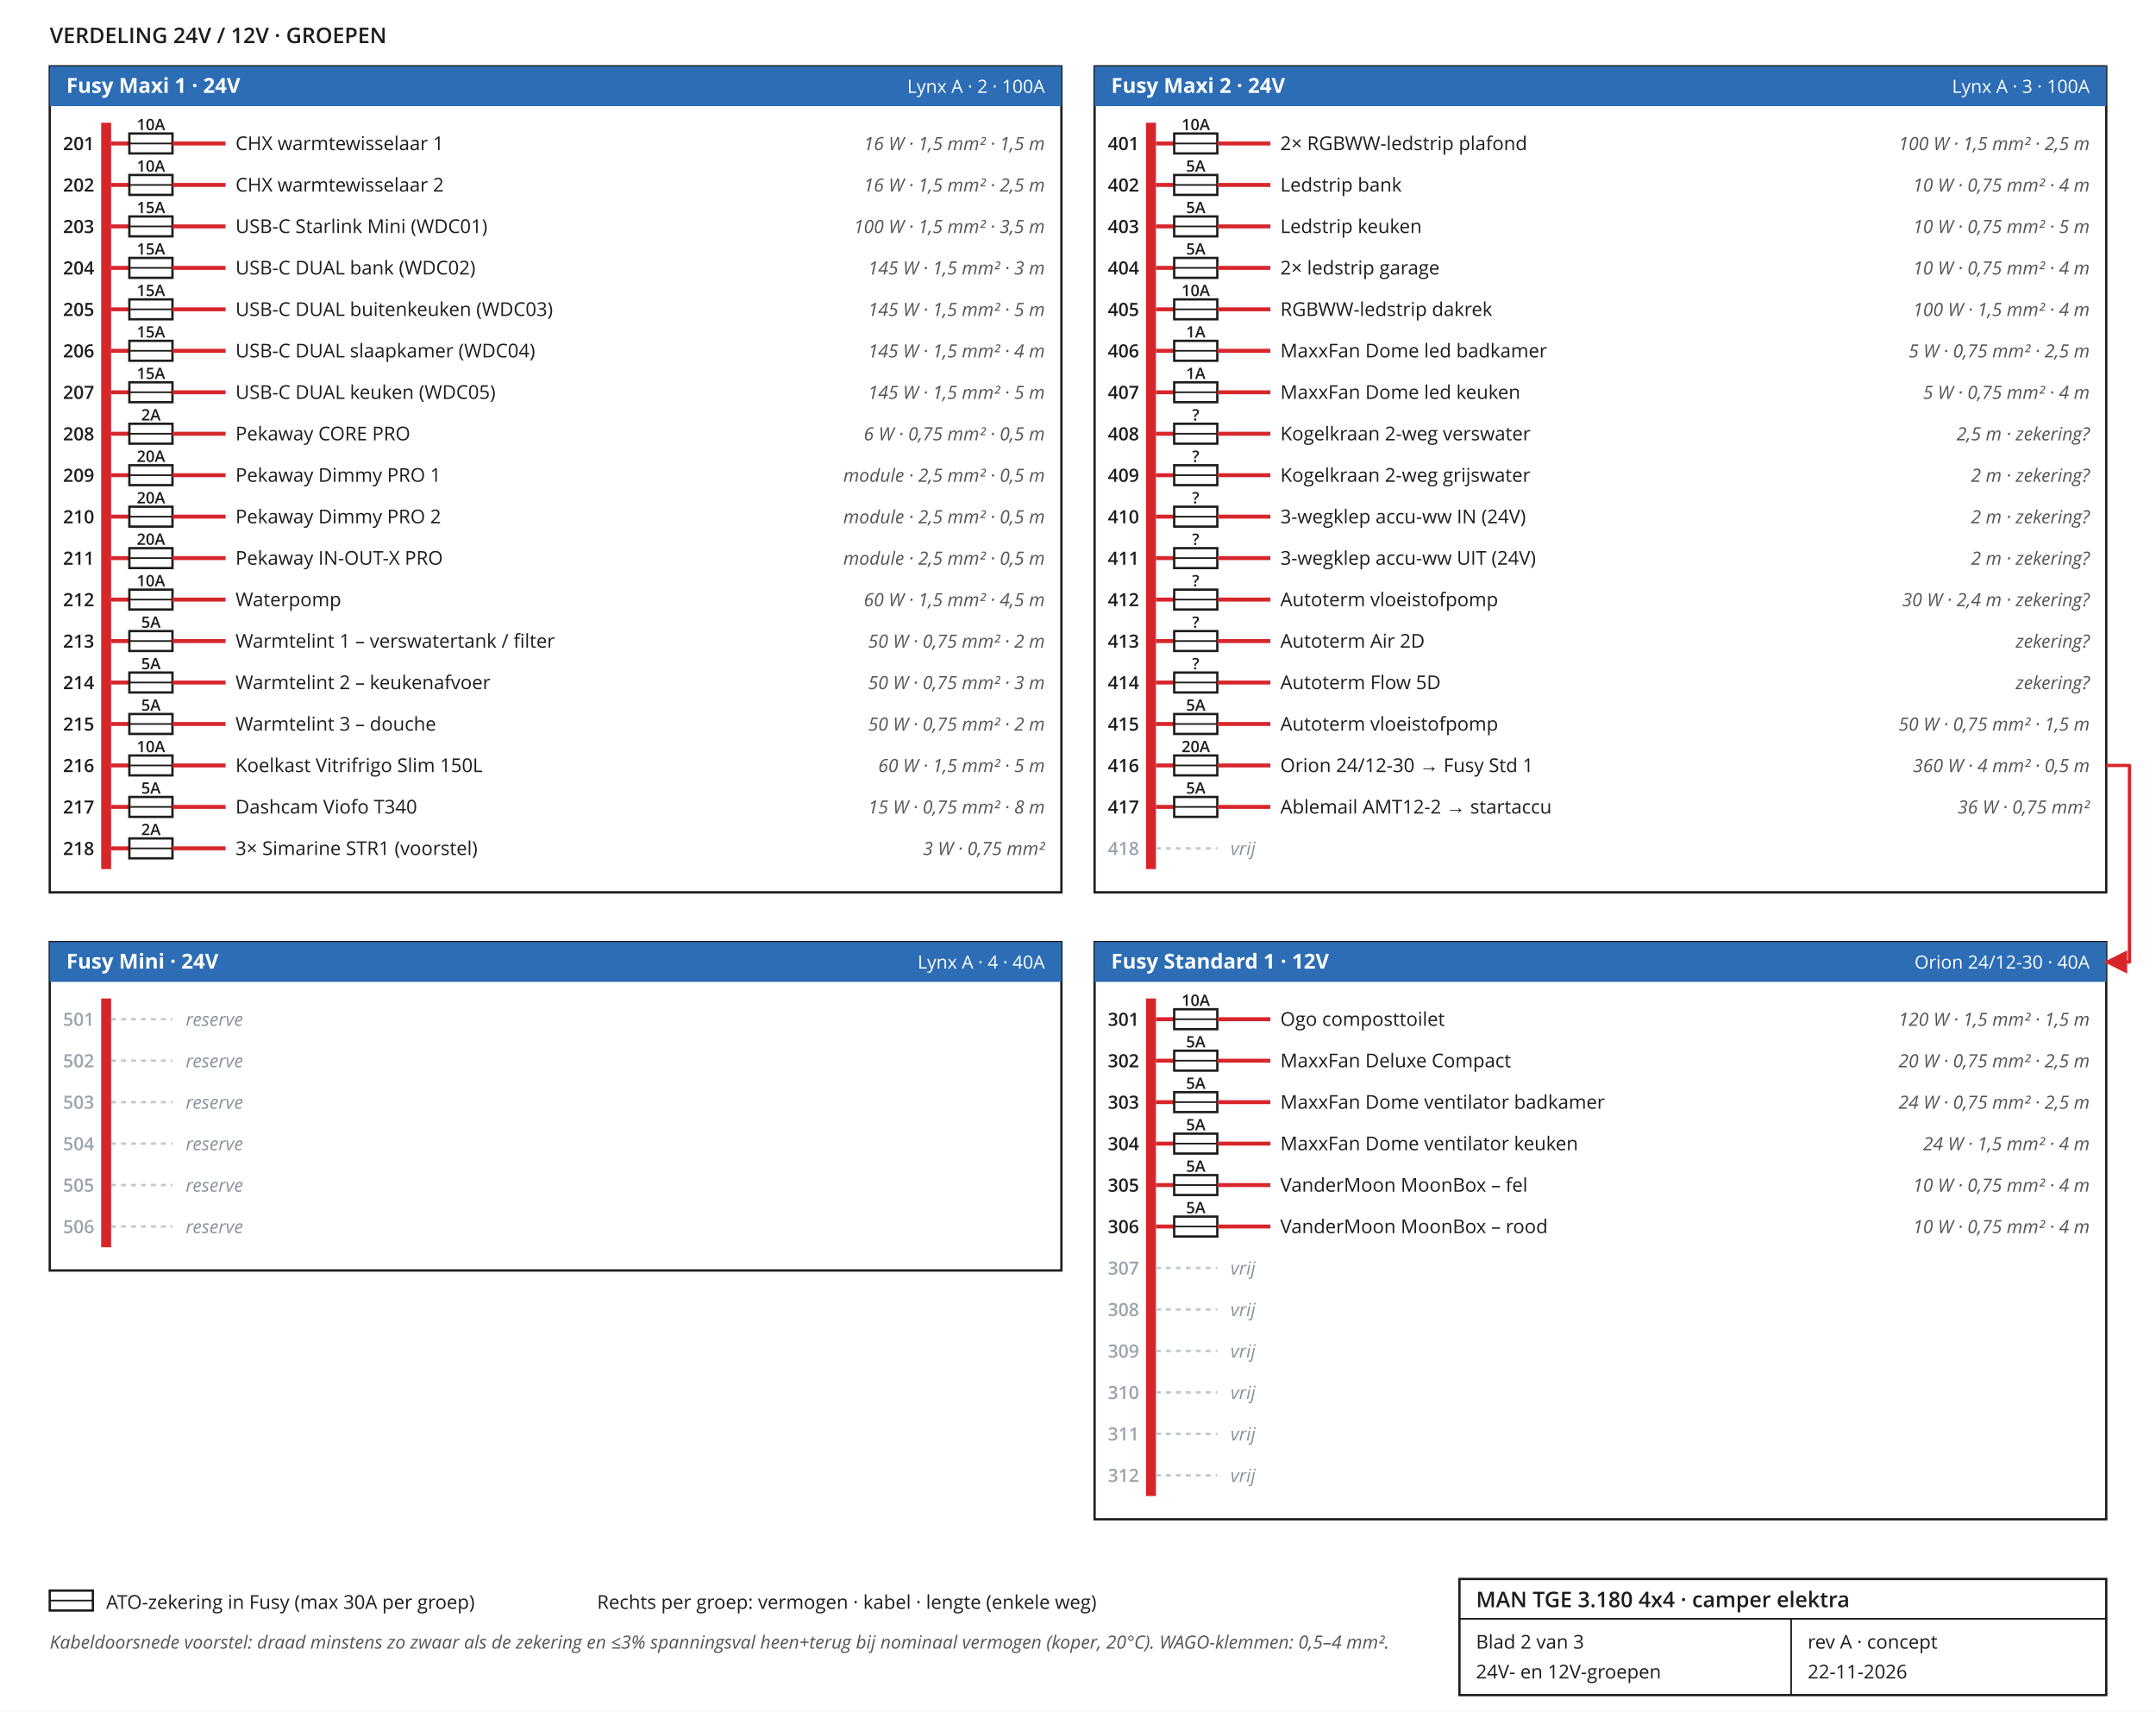
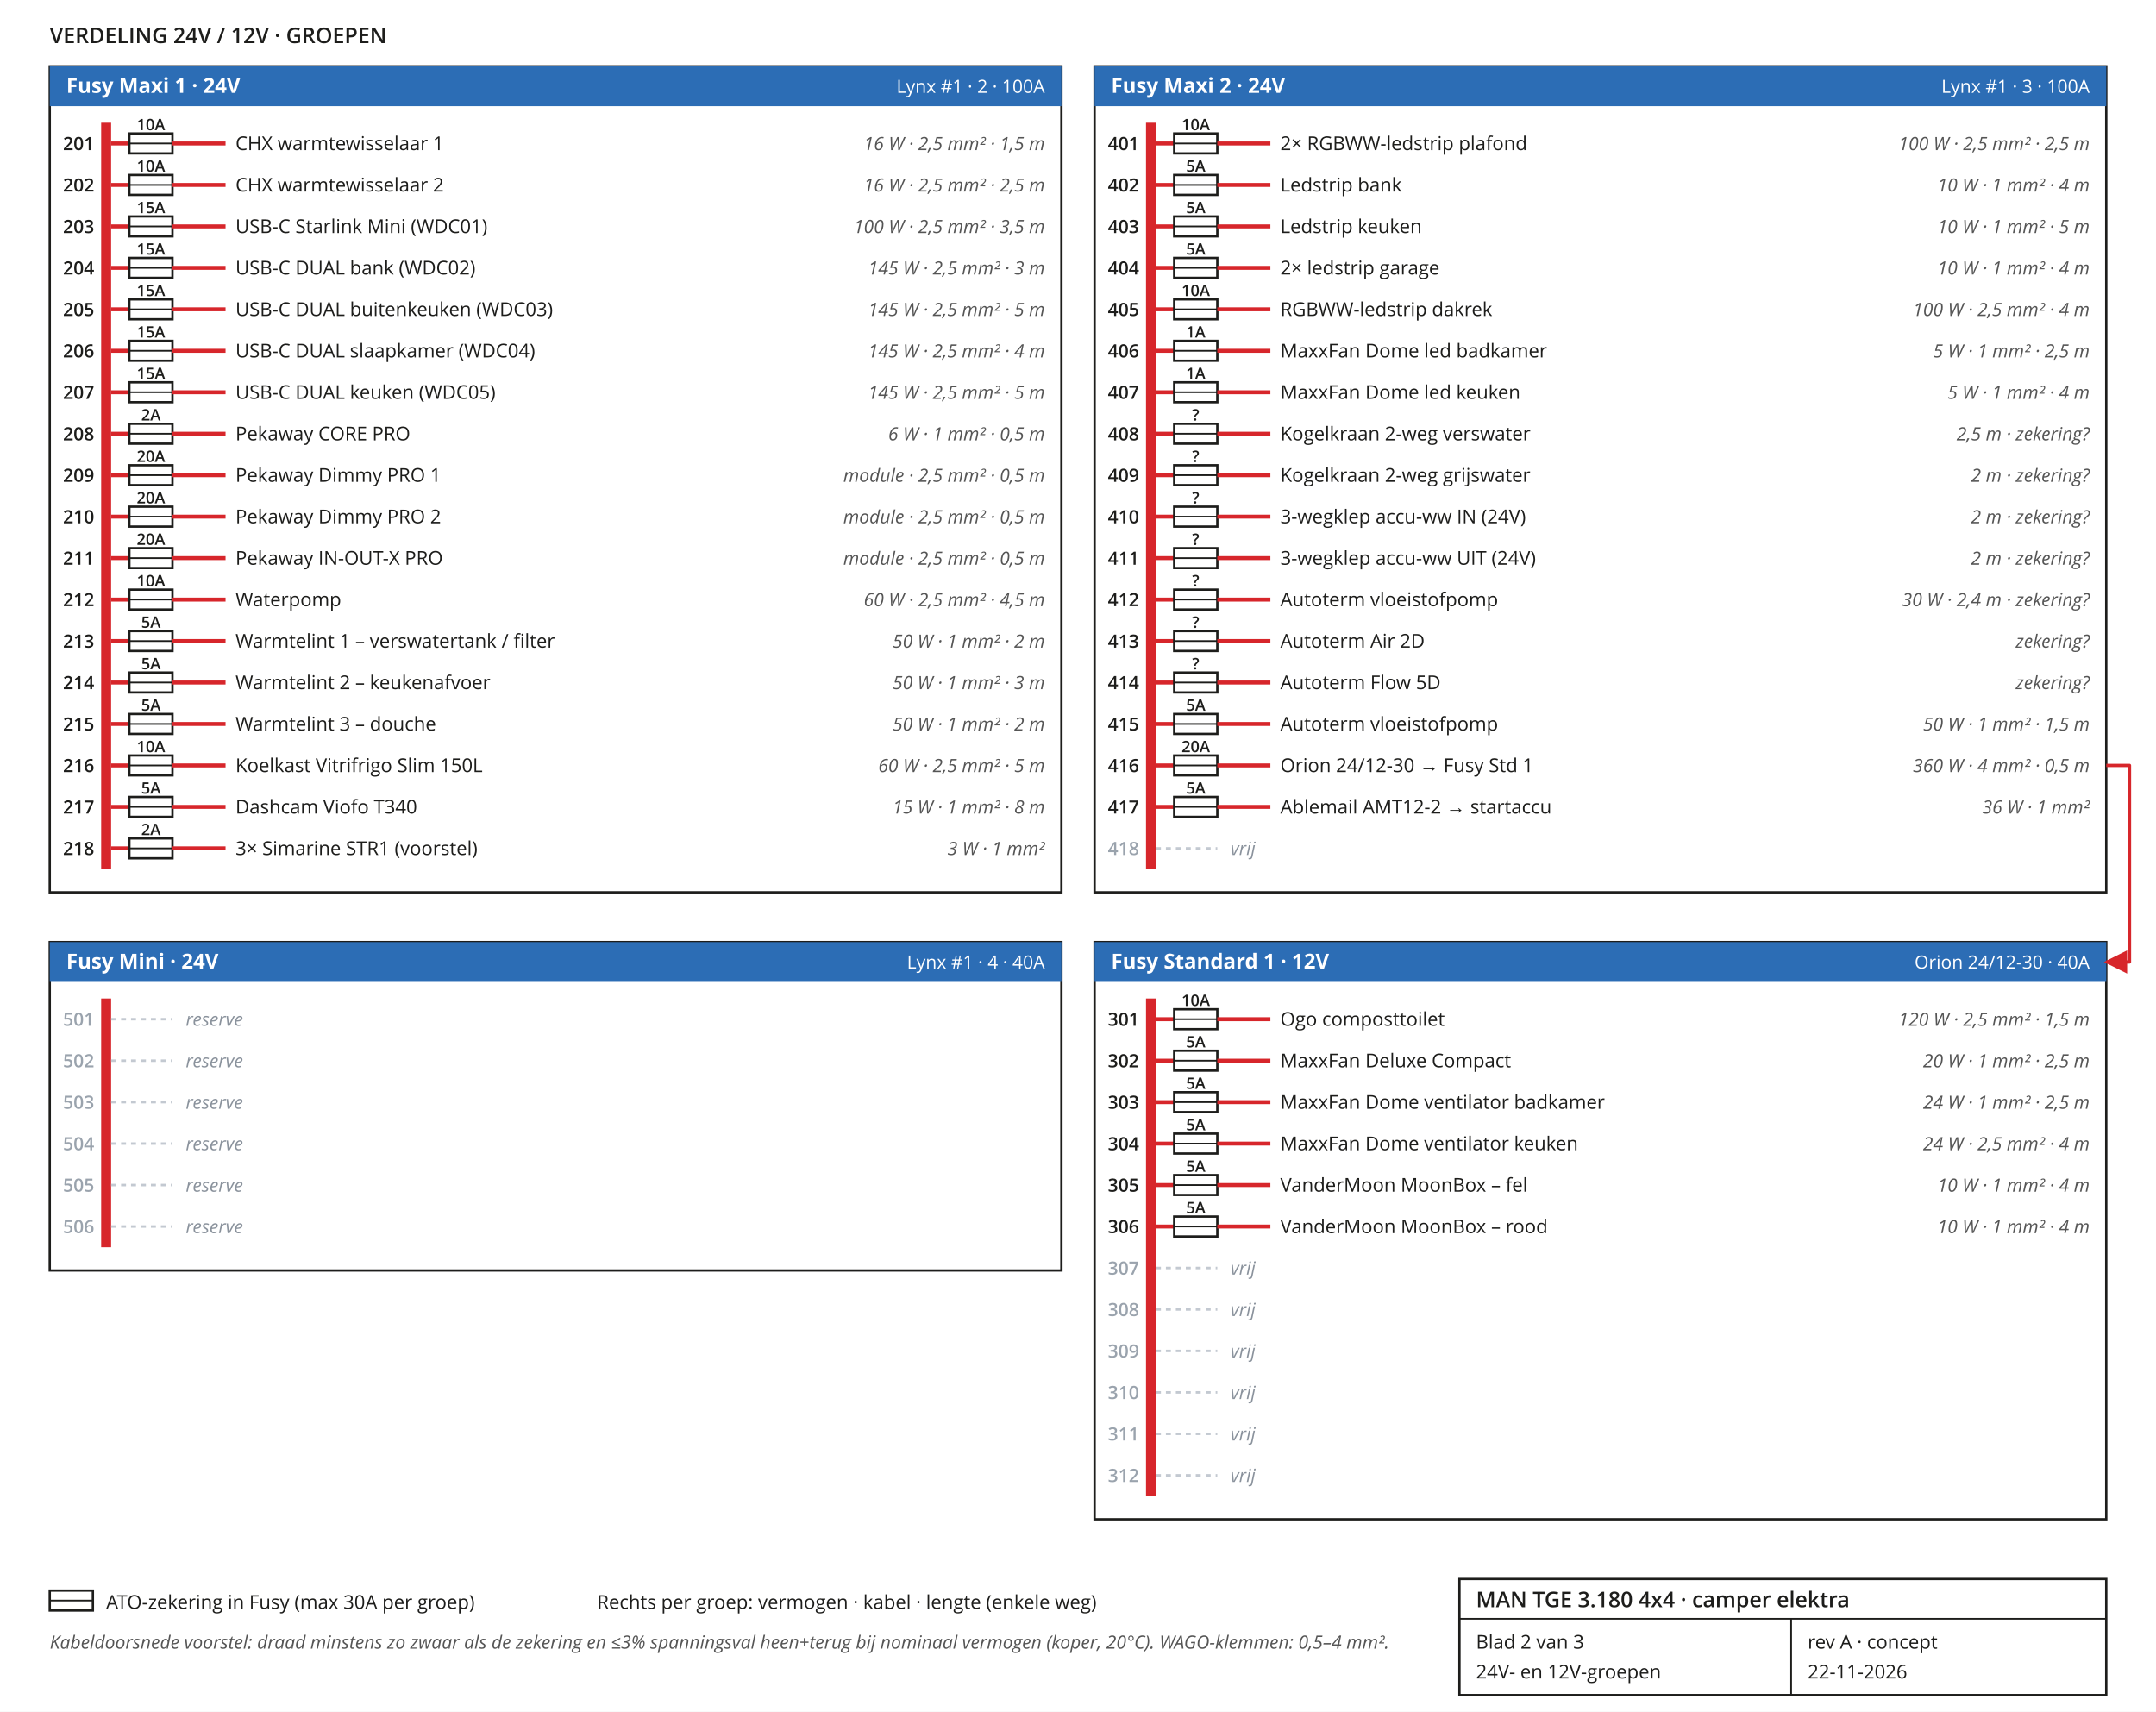
<svg xmlns="http://www.w3.org/2000/svg" viewBox="0 0 1300 1032" role="img" aria-label="Groepenschema: Fusy Maxi 1 en Mini links, Fusy Maxi 2 en Fusy Standard 1 (12V, gevoed via groep 416) rechts, met per groep zekering, verbruiker, vermogen, kabeldoorsnede en lengte.">
  <rect width="100%" height="100%" fill="#fff" />
  <defs>
    <style>.p{stroke:#d7262b;stroke-width:3.2;fill:none;stroke-linejoin:round}
.n{stroke:#1d1d1b;stroke-width:3.2;fill:none;stroke-linejoin:round}
.p12{stroke:#d7262b;stroke-width:3.2;fill:none;stroke-dasharray:1 0}
.d{stroke:#1f6fd1;stroke-width:2;fill:none;stroke-dasharray:7 5}
.ac{stroke:#7a4fb0;stroke-width:3;fill:none}
.box{fill:#fff;stroke:#1d1d1b;stroke-width:1.4}
.hd{fill:#2c6db5}
.ht{fill:#fff;font:700 12.5px 'Open Sans',Arial,sans-serif}
.bt{fill:#1d1d1b;font:400 11.5px 'Open Sans',Arial,sans-serif}
.lb{fill:#1d1d1b;font:600 11.5px 'Open Sans',Arial,sans-serif}
.cb{fill:#555;font:italic 400 11px 'Open Sans',Arial,sans-serif}
.fz{fill:#fff;stroke:#1d1d1b;stroke-width:1.4}
.rl{fill:#d7262b}.rn{fill:#1d1d1b}
</style>
    <marker id="ar" viewBox="0 0 10 10" refX="9" refY="5" markerWidth="7" markerHeight="7" orient="auto-start-reverse">
      <path d="M0 0L10 5L0 10z" fill="#d7262b" />
    </marker>
  </defs>
  <text x="30" y="26" class="lb" style="font-size:13px">VERDELING 24V / 12V · GROEPEN</text>
  <rect x="30" y="40" width="610" height="498" class="box" />
  <rect x="30" y="40" width="610" height="24" class="hd" />
  <text x="40" y="56" class="ht">Fusy Maxi 1 · 24V</text>
-   <text x="630" y="56" class="ht" text-anchor="end" style="font-weight:400;font-size:11px">Lynx A · 2 · 100A</text>
+   <text x="630" y="56" class="ht" text-anchor="end" style="font-weight:400;font-size:11px">Lynx #1 · 2 · 100A</text>
  <rect x="61" y="74" width="6" height="450" class="rl" />
  <text x="38" y="90.5" class="lb" style="font-size:11px;fill:#1d1d1b">201</text>
  <path d="M67 86.5H78" class="p" style="stroke-width:2.4" />
  <rect x="78" y="80.5" width="26" height="12" class="fz" />
  <path d="M78 86.5H104" stroke="#1d1d1b" stroke-width="1" />
  <path d="M104 86.5H136" class="p" style="stroke-width:2.4" />
  <text x="91" y="78.5" class="cb" text-anchor="middle" style="font-size:9.5px;font-style:normal;font-weight:600;fill:#1d1d1b">10A</text>
  <text x="142" y="90.5" class="bt">CHX warmtewisselaar 1</text>
-   <text x="630" y="90.5" class="cb" text-anchor="end">16 W · 1,5 mm² · 1,5 m</text>
+   <text x="630" y="90.5" class="cb" text-anchor="end">16 W · 2,5 mm² · 1,5 m</text>
  <text x="38" y="115.5" class="lb" style="font-size:11px;fill:#1d1d1b">202</text>
  <path d="M67 111.5H78" class="p" style="stroke-width:2.4" />
  <rect x="78" y="105.5" width="26" height="12" class="fz" />
  <path d="M78 111.5H104" stroke="#1d1d1b" stroke-width="1" />
  <path d="M104 111.5H136" class="p" style="stroke-width:2.4" />
  <text x="91" y="103.5" class="cb" text-anchor="middle" style="font-size:9.5px;font-style:normal;font-weight:600;fill:#1d1d1b">10A</text>
  <text x="142" y="115.5" class="bt">CHX warmtewisselaar 2</text>
-   <text x="630" y="115.5" class="cb" text-anchor="end">16 W · 1,5 mm² · 2,5 m</text>
+   <text x="630" y="115.5" class="cb" text-anchor="end">16 W · 2,5 mm² · 2,5 m</text>
  <text x="38" y="140.5" class="lb" style="font-size:11px;fill:#1d1d1b">203</text>
  <path d="M67 136.5H78" class="p" style="stroke-width:2.4" />
  <rect x="78" y="130.5" width="26" height="12" class="fz" />
  <path d="M78 136.5H104" stroke="#1d1d1b" stroke-width="1" />
  <path d="M104 136.5H136" class="p" style="stroke-width:2.4" />
  <text x="91" y="128.5" class="cb" text-anchor="middle" style="font-size:9.5px;font-style:normal;font-weight:600;fill:#1d1d1b">15A</text>
  <text x="142" y="140.5" class="bt">USB-C Starlink Mini (WDC01)</text>
-   <text x="630" y="140.5" class="cb" text-anchor="end">100 W · 1,5 mm² · 3,5 m</text>
+   <text x="630" y="140.5" class="cb" text-anchor="end">100 W · 2,5 mm² · 3,5 m</text>
  <text x="38" y="165.5" class="lb" style="font-size:11px;fill:#1d1d1b">204</text>
  <path d="M67 161.5H78" class="p" style="stroke-width:2.4" />
  <rect x="78" y="155.5" width="26" height="12" class="fz" />
  <path d="M78 161.5H104" stroke="#1d1d1b" stroke-width="1" />
  <path d="M104 161.5H136" class="p" style="stroke-width:2.4" />
  <text x="91" y="153.5" class="cb" text-anchor="middle" style="font-size:9.5px;font-style:normal;font-weight:600;fill:#1d1d1b">15A</text>
  <text x="142" y="165.5" class="bt">USB-C DUAL bank (WDC02)</text>
-   <text x="630" y="165.5" class="cb" text-anchor="end">145 W · 1,5 mm² · 3 m</text>
+   <text x="630" y="165.5" class="cb" text-anchor="end">145 W · 2,5 mm² · 3 m</text>
  <text x="38" y="190.5" class="lb" style="font-size:11px;fill:#1d1d1b">205</text>
  <path d="M67 186.5H78" class="p" style="stroke-width:2.4" />
  <rect x="78" y="180.5" width="26" height="12" class="fz" />
  <path d="M78 186.5H104" stroke="#1d1d1b" stroke-width="1" />
  <path d="M104 186.5H136" class="p" style="stroke-width:2.4" />
  <text x="91" y="178.5" class="cb" text-anchor="middle" style="font-size:9.5px;font-style:normal;font-weight:600;fill:#1d1d1b">15A</text>
  <text x="142" y="190.5" class="bt">USB-C DUAL buitenkeuken (WDC03)</text>
-   <text x="630" y="190.5" class="cb" text-anchor="end">145 W · 1,5 mm² · 5 m</text>
+   <text x="630" y="190.5" class="cb" text-anchor="end">145 W · 2,5 mm² · 5 m</text>
  <text x="38" y="215.5" class="lb" style="font-size:11px;fill:#1d1d1b">206</text>
  <path d="M67 211.5H78" class="p" style="stroke-width:2.4" />
  <rect x="78" y="205.5" width="26" height="12" class="fz" />
  <path d="M78 211.5H104" stroke="#1d1d1b" stroke-width="1" />
  <path d="M104 211.5H136" class="p" style="stroke-width:2.4" />
  <text x="91" y="203.5" class="cb" text-anchor="middle" style="font-size:9.5px;font-style:normal;font-weight:600;fill:#1d1d1b">15A</text>
  <text x="142" y="215.5" class="bt">USB-C DUAL slaapkamer (WDC04)</text>
-   <text x="630" y="215.5" class="cb" text-anchor="end">145 W · 1,5 mm² · 4 m</text>
+   <text x="630" y="215.5" class="cb" text-anchor="end">145 W · 2,5 mm² · 4 m</text>
  <text x="38" y="240.5" class="lb" style="font-size:11px;fill:#1d1d1b">207</text>
  <path d="M67 236.5H78" class="p" style="stroke-width:2.4" />
  <rect x="78" y="230.5" width="26" height="12" class="fz" />
  <path d="M78 236.5H104" stroke="#1d1d1b" stroke-width="1" />
  <path d="M104 236.5H136" class="p" style="stroke-width:2.4" />
  <text x="91" y="228.5" class="cb" text-anchor="middle" style="font-size:9.5px;font-style:normal;font-weight:600;fill:#1d1d1b">15A</text>
  <text x="142" y="240.5" class="bt">USB-C DUAL keuken (WDC05)</text>
-   <text x="630" y="240.5" class="cb" text-anchor="end">145 W · 1,5 mm² · 5 m</text>
+   <text x="630" y="240.5" class="cb" text-anchor="end">145 W · 2,5 mm² · 5 m</text>
  <text x="38" y="265.5" class="lb" style="font-size:11px;fill:#1d1d1b">208</text>
  <path d="M67 261.5H78" class="p" style="stroke-width:2.4" />
  <rect x="78" y="255.5" width="26" height="12" class="fz" />
  <path d="M78 261.5H104" stroke="#1d1d1b" stroke-width="1" />
  <path d="M104 261.5H136" class="p" style="stroke-width:2.4" />
  <text x="91" y="253.5" class="cb" text-anchor="middle" style="font-size:9.5px;font-style:normal;font-weight:600;fill:#1d1d1b">2A</text>
  <text x="142" y="265.5" class="bt">Pekaway CORE PRO</text>
-   <text x="630" y="265.5" class="cb" text-anchor="end">6 W · 0,75 mm² · 0,5 m</text>
+   <text x="630" y="265.5" class="cb" text-anchor="end">6 W · 1 mm² · 0,5 m</text>
  <text x="38" y="290.5" class="lb" style="font-size:11px;fill:#1d1d1b">209</text>
  <path d="M67 286.5H78" class="p" style="stroke-width:2.4" />
  <rect x="78" y="280.5" width="26" height="12" class="fz" />
  <path d="M78 286.5H104" stroke="#1d1d1b" stroke-width="1" />
  <path d="M104 286.5H136" class="p" style="stroke-width:2.4" />
  <text x="91" y="278.5" class="cb" text-anchor="middle" style="font-size:9.5px;font-style:normal;font-weight:600;fill:#1d1d1b">20A</text>
  <text x="142" y="290.5" class="bt">Pekaway Dimmy PRO 1</text>
  <text x="630" y="290.5" class="cb" text-anchor="end">module · 2,5 mm² · 0,5 m</text>
  <text x="38" y="315.5" class="lb" style="font-size:11px;fill:#1d1d1b">210</text>
  <path d="M67 311.5H78" class="p" style="stroke-width:2.4" />
  <rect x="78" y="305.5" width="26" height="12" class="fz" />
  <path d="M78 311.5H104" stroke="#1d1d1b" stroke-width="1" />
  <path d="M104 311.5H136" class="p" style="stroke-width:2.4" />
  <text x="91" y="303.5" class="cb" text-anchor="middle" style="font-size:9.5px;font-style:normal;font-weight:600;fill:#1d1d1b">20A</text>
  <text x="142" y="315.5" class="bt">Pekaway Dimmy PRO 2</text>
  <text x="630" y="315.5" class="cb" text-anchor="end">module · 2,5 mm² · 0,5 m</text>
  <text x="38" y="340.5" class="lb" style="font-size:11px;fill:#1d1d1b">211</text>
  <path d="M67 336.5H78" class="p" style="stroke-width:2.4" />
  <rect x="78" y="330.5" width="26" height="12" class="fz" />
  <path d="M78 336.5H104" stroke="#1d1d1b" stroke-width="1" />
  <path d="M104 336.5H136" class="p" style="stroke-width:2.4" />
  <text x="91" y="328.5" class="cb" text-anchor="middle" style="font-size:9.5px;font-style:normal;font-weight:600;fill:#1d1d1b">20A</text>
  <text x="142" y="340.5" class="bt">Pekaway IN-OUT-X PRO</text>
  <text x="630" y="340.5" class="cb" text-anchor="end">module · 2,5 mm² · 0,5 m</text>
  <text x="38" y="365.5" class="lb" style="font-size:11px;fill:#1d1d1b">212</text>
  <path d="M67 361.5H78" class="p" style="stroke-width:2.4" />
  <rect x="78" y="355.5" width="26" height="12" class="fz" />
  <path d="M78 361.5H104" stroke="#1d1d1b" stroke-width="1" />
  <path d="M104 361.5H136" class="p" style="stroke-width:2.4" />
  <text x="91" y="353.5" class="cb" text-anchor="middle" style="font-size:9.5px;font-style:normal;font-weight:600;fill:#1d1d1b">10A</text>
  <text x="142" y="365.5" class="bt">Waterpomp</text>
-   <text x="630" y="365.5" class="cb" text-anchor="end">60 W · 1,5 mm² · 4,5 m</text>
+   <text x="630" y="365.5" class="cb" text-anchor="end">60 W · 2,5 mm² · 4,5 m</text>
  <text x="38" y="390.5" class="lb" style="font-size:11px;fill:#1d1d1b">213</text>
  <path d="M67 386.5H78" class="p" style="stroke-width:2.4" />
  <rect x="78" y="380.5" width="26" height="12" class="fz" />
  <path d="M78 386.5H104" stroke="#1d1d1b" stroke-width="1" />
  <path d="M104 386.5H136" class="p" style="stroke-width:2.4" />
  <text x="91" y="378.5" class="cb" text-anchor="middle" style="font-size:9.5px;font-style:normal;font-weight:600;fill:#1d1d1b">5A</text>
  <text x="142" y="390.5" class="bt">Warmtelint 1 – verswatertank / filter</text>
-   <text x="630" y="390.5" class="cb" text-anchor="end">50 W · 0,75 mm² · 2 m</text>
+   <text x="630" y="390.5" class="cb" text-anchor="end">50 W · 1 mm² · 2 m</text>
  <text x="38" y="415.5" class="lb" style="font-size:11px;fill:#1d1d1b">214</text>
  <path d="M67 411.5H78" class="p" style="stroke-width:2.4" />
  <rect x="78" y="405.5" width="26" height="12" class="fz" />
  <path d="M78 411.5H104" stroke="#1d1d1b" stroke-width="1" />
  <path d="M104 411.5H136" class="p" style="stroke-width:2.4" />
  <text x="91" y="403.5" class="cb" text-anchor="middle" style="font-size:9.5px;font-style:normal;font-weight:600;fill:#1d1d1b">5A</text>
  <text x="142" y="415.5" class="bt">Warmtelint 2 – keukenafvoer</text>
-   <text x="630" y="415.5" class="cb" text-anchor="end">50 W · 0,75 mm² · 3 m</text>
+   <text x="630" y="415.5" class="cb" text-anchor="end">50 W · 1 mm² · 3 m</text>
  <text x="38" y="440.5" class="lb" style="font-size:11px;fill:#1d1d1b">215</text>
  <path d="M67 436.5H78" class="p" style="stroke-width:2.4" />
  <rect x="78" y="430.5" width="26" height="12" class="fz" />
  <path d="M78 436.5H104" stroke="#1d1d1b" stroke-width="1" />
  <path d="M104 436.5H136" class="p" style="stroke-width:2.4" />
  <text x="91" y="428.5" class="cb" text-anchor="middle" style="font-size:9.5px;font-style:normal;font-weight:600;fill:#1d1d1b">5A</text>
  <text x="142" y="440.5" class="bt">Warmtelint 3 – douche</text>
-   <text x="630" y="440.5" class="cb" text-anchor="end">50 W · 0,75 mm² · 2 m</text>
+   <text x="630" y="440.5" class="cb" text-anchor="end">50 W · 1 mm² · 2 m</text>
  <text x="38" y="465.5" class="lb" style="font-size:11px;fill:#1d1d1b">216</text>
  <path d="M67 461.5H78" class="p" style="stroke-width:2.4" />
  <rect x="78" y="455.5" width="26" height="12" class="fz" />
  <path d="M78 461.5H104" stroke="#1d1d1b" stroke-width="1" />
  <path d="M104 461.5H136" class="p" style="stroke-width:2.4" />
  <text x="91" y="453.5" class="cb" text-anchor="middle" style="font-size:9.5px;font-style:normal;font-weight:600;fill:#1d1d1b">10A</text>
  <text x="142" y="465.5" class="bt">Koelkast Vitrifrigo Slim 150L</text>
-   <text x="630" y="465.5" class="cb" text-anchor="end">60 W · 1,5 mm² · 5 m</text>
+   <text x="630" y="465.5" class="cb" text-anchor="end">60 W · 2,5 mm² · 5 m</text>
  <text x="38" y="490.5" class="lb" style="font-size:11px;fill:#1d1d1b">217</text>
  <path d="M67 486.5H78" class="p" style="stroke-width:2.4" />
  <rect x="78" y="480.5" width="26" height="12" class="fz" />
  <path d="M78 486.5H104" stroke="#1d1d1b" stroke-width="1" />
  <path d="M104 486.5H136" class="p" style="stroke-width:2.4" />
  <text x="91" y="478.5" class="cb" text-anchor="middle" style="font-size:9.5px;font-style:normal;font-weight:600;fill:#1d1d1b">5A</text>
  <text x="142" y="490.5" class="bt">Dashcam Viofo T340</text>
-   <text x="630" y="490.5" class="cb" text-anchor="end">15 W · 0,75 mm² · 8 m</text>
+   <text x="630" y="490.5" class="cb" text-anchor="end">15 W · 1 mm² · 8 m</text>
  <text x="38" y="515.5" class="lb" style="font-size:11px;fill:#1d1d1b">218</text>
  <path d="M67 511.5H78" class="p" style="stroke-width:2.4" />
  <rect x="78" y="505.5" width="26" height="12" class="fz" />
  <path d="M78 511.5H104" stroke="#1d1d1b" stroke-width="1" />
  <path d="M104 511.5H136" class="p" style="stroke-width:2.4" />
  <text x="91" y="503.5" class="cb" text-anchor="middle" style="font-size:9.5px;font-style:normal;font-weight:600;fill:#1d1d1b">2A</text>
  <text x="142" y="515.5" class="bt">3× Simarine STR1 (voorstel)</text>
-   <text x="630" y="515.5" class="cb" text-anchor="end">3 W · 0,75 mm²</text>
+   <text x="630" y="515.5" class="cb" text-anchor="end">3 W · 1 mm²</text>
  <rect x="30" y="568" width="610" height="198" class="box" />
  <rect x="30" y="568" width="610" height="24" class="hd" />
  <text x="40" y="584" class="ht">Fusy Mini · 24V</text>
-   <text x="630" y="584" class="ht" text-anchor="end" style="font-weight:400;font-size:11px">Lynx A · 4 · 40A</text>
+   <text x="630" y="584" class="ht" text-anchor="end" style="font-weight:400;font-size:11px">Lynx #1 · 4 · 40A</text>
  <rect x="61" y="602" width="6" height="150" class="rl" />
  <text x="38" y="618.5" class="lb" style="font-size:11px;fill:#9aa3ad">501</text>
  <path d="M67 614.5H104" stroke="#c3c9d1" stroke-width="1.5" stroke-dasharray="3 3" />
  <text x="112" y="618.5" class="cb" style="fill:#8a929c">reserve</text>
  <text x="38" y="643.5" class="lb" style="font-size:11px;fill:#9aa3ad">502</text>
  <path d="M67 639.5H104" stroke="#c3c9d1" stroke-width="1.5" stroke-dasharray="3 3" />
  <text x="112" y="643.5" class="cb" style="fill:#8a929c">reserve</text>
  <text x="38" y="668.5" class="lb" style="font-size:11px;fill:#9aa3ad">503</text>
  <path d="M67 664.5H104" stroke="#c3c9d1" stroke-width="1.5" stroke-dasharray="3 3" />
  <text x="112" y="668.5" class="cb" style="fill:#8a929c">reserve</text>
  <text x="38" y="693.5" class="lb" style="font-size:11px;fill:#9aa3ad">504</text>
  <path d="M67 689.5H104" stroke="#c3c9d1" stroke-width="1.5" stroke-dasharray="3 3" />
  <text x="112" y="693.5" class="cb" style="fill:#8a929c">reserve</text>
  <text x="38" y="718.5" class="lb" style="font-size:11px;fill:#9aa3ad">505</text>
  <path d="M67 714.5H104" stroke="#c3c9d1" stroke-width="1.5" stroke-dasharray="3 3" />
  <text x="112" y="718.5" class="cb" style="fill:#8a929c">reserve</text>
  <text x="38" y="743.5" class="lb" style="font-size:11px;fill:#9aa3ad">506</text>
  <path d="M67 739.5H104" stroke="#c3c9d1" stroke-width="1.5" stroke-dasharray="3 3" />
  <text x="112" y="743.5" class="cb" style="fill:#8a929c">reserve</text>
  <rect x="660" y="40" width="610" height="498" class="box" />
  <rect x="660" y="40" width="610" height="24" class="hd" />
  <text x="670" y="56" class="ht">Fusy Maxi 2 · 24V</text>
-   <text x="1260" y="56" class="ht" text-anchor="end" style="font-weight:400;font-size:11px">Lynx A · 3 · 100A</text>
+   <text x="1260" y="56" class="ht" text-anchor="end" style="font-weight:400;font-size:11px">Lynx #1 · 3 · 100A</text>
  <rect x="691" y="74" width="6" height="450" class="rl" />
  <text x="668" y="90.5" class="lb" style="font-size:11px;fill:#1d1d1b">401</text>
  <path d="M697 86.5H708" class="p" style="stroke-width:2.4" />
  <rect x="708" y="80.5" width="26" height="12" class="fz" />
  <path d="M708 86.5H734" stroke="#1d1d1b" stroke-width="1" />
  <path d="M734 86.5H766" class="p" style="stroke-width:2.4" />
  <text x="721" y="78.5" class="cb" text-anchor="middle" style="font-size:9.5px;font-style:normal;font-weight:600;fill:#1d1d1b">10A</text>
  <text x="772" y="90.5" class="bt">2× RGBWW-ledstrip plafond</text>
-   <text x="1260" y="90.5" class="cb" text-anchor="end">100 W · 1,5 mm² · 2,5 m</text>
+   <text x="1260" y="90.5" class="cb" text-anchor="end">100 W · 2,5 mm² · 2,5 m</text>
  <text x="668" y="115.5" class="lb" style="font-size:11px;fill:#1d1d1b">402</text>
  <path d="M697 111.5H708" class="p" style="stroke-width:2.4" />
  <rect x="708" y="105.5" width="26" height="12" class="fz" />
  <path d="M708 111.5H734" stroke="#1d1d1b" stroke-width="1" />
  <path d="M734 111.5H766" class="p" style="stroke-width:2.4" />
  <text x="721" y="103.5" class="cb" text-anchor="middle" style="font-size:9.5px;font-style:normal;font-weight:600;fill:#1d1d1b">5A</text>
  <text x="772" y="115.5" class="bt">Ledstrip bank</text>
-   <text x="1260" y="115.5" class="cb" text-anchor="end">10 W · 0,75 mm² · 4 m</text>
+   <text x="1260" y="115.5" class="cb" text-anchor="end">10 W · 1 mm² · 4 m</text>
  <text x="668" y="140.5" class="lb" style="font-size:11px;fill:#1d1d1b">403</text>
  <path d="M697 136.5H708" class="p" style="stroke-width:2.4" />
  <rect x="708" y="130.5" width="26" height="12" class="fz" />
  <path d="M708 136.5H734" stroke="#1d1d1b" stroke-width="1" />
  <path d="M734 136.5H766" class="p" style="stroke-width:2.4" />
  <text x="721" y="128.5" class="cb" text-anchor="middle" style="font-size:9.5px;font-style:normal;font-weight:600;fill:#1d1d1b">5A</text>
  <text x="772" y="140.5" class="bt">Ledstrip keuken</text>
-   <text x="1260" y="140.5" class="cb" text-anchor="end">10 W · 0,75 mm² · 5 m</text>
+   <text x="1260" y="140.5" class="cb" text-anchor="end">10 W · 1 mm² · 5 m</text>
  <text x="668" y="165.5" class="lb" style="font-size:11px;fill:#1d1d1b">404</text>
  <path d="M697 161.5H708" class="p" style="stroke-width:2.4" />
  <rect x="708" y="155.5" width="26" height="12" class="fz" />
  <path d="M708 161.5H734" stroke="#1d1d1b" stroke-width="1" />
  <path d="M734 161.5H766" class="p" style="stroke-width:2.4" />
  <text x="721" y="153.5" class="cb" text-anchor="middle" style="font-size:9.5px;font-style:normal;font-weight:600;fill:#1d1d1b">5A</text>
  <text x="772" y="165.5" class="bt">2× ledstrip garage</text>
-   <text x="1260" y="165.5" class="cb" text-anchor="end">10 W · 0,75 mm² · 4 m</text>
+   <text x="1260" y="165.5" class="cb" text-anchor="end">10 W · 1 mm² · 4 m</text>
  <text x="668" y="190.5" class="lb" style="font-size:11px;fill:#1d1d1b">405</text>
  <path d="M697 186.5H708" class="p" style="stroke-width:2.4" />
  <rect x="708" y="180.5" width="26" height="12" class="fz" />
  <path d="M708 186.5H734" stroke="#1d1d1b" stroke-width="1" />
  <path d="M734 186.5H766" class="p" style="stroke-width:2.4" />
  <text x="721" y="178.5" class="cb" text-anchor="middle" style="font-size:9.5px;font-style:normal;font-weight:600;fill:#1d1d1b">10A</text>
  <text x="772" y="190.5" class="bt">RGBWW-ledstrip dakrek</text>
-   <text x="1260" y="190.5" class="cb" text-anchor="end">100 W · 1,5 mm² · 4 m</text>
+   <text x="1260" y="190.5" class="cb" text-anchor="end">100 W · 2,5 mm² · 4 m</text>
  <text x="668" y="215.5" class="lb" style="font-size:11px;fill:#1d1d1b">406</text>
  <path d="M697 211.5H708" class="p" style="stroke-width:2.4" />
  <rect x="708" y="205.5" width="26" height="12" class="fz" />
  <path d="M708 211.5H734" stroke="#1d1d1b" stroke-width="1" />
  <path d="M734 211.5H766" class="p" style="stroke-width:2.4" />
  <text x="721" y="203.5" class="cb" text-anchor="middle" style="font-size:9.5px;font-style:normal;font-weight:600;fill:#1d1d1b">1A</text>
  <text x="772" y="215.5" class="bt">MaxxFan Dome led badkamer</text>
-   <text x="1260" y="215.5" class="cb" text-anchor="end">5 W · 0,75 mm² · 2,5 m</text>
+   <text x="1260" y="215.5" class="cb" text-anchor="end">5 W · 1 mm² · 2,5 m</text>
  <text x="668" y="240.5" class="lb" style="font-size:11px;fill:#1d1d1b">407</text>
  <path d="M697 236.5H708" class="p" style="stroke-width:2.4" />
  <rect x="708" y="230.5" width="26" height="12" class="fz" />
  <path d="M708 236.5H734" stroke="#1d1d1b" stroke-width="1" />
  <path d="M734 236.5H766" class="p" style="stroke-width:2.4" />
  <text x="721" y="228.5" class="cb" text-anchor="middle" style="font-size:9.5px;font-style:normal;font-weight:600;fill:#1d1d1b">1A</text>
  <text x="772" y="240.5" class="bt">MaxxFan Dome led keuken</text>
-   <text x="1260" y="240.5" class="cb" text-anchor="end">5 W · 0,75 mm² · 4 m</text>
+   <text x="1260" y="240.5" class="cb" text-anchor="end">5 W · 1 mm² · 4 m</text>
  <text x="668" y="265.5" class="lb" style="font-size:11px;fill:#1d1d1b">408</text>
  <path d="M697 261.5H708" class="p" style="stroke-width:2.4" />
  <rect x="708" y="255.5" width="26" height="12" class="fz" />
  <path d="M708 261.5H734" stroke="#1d1d1b" stroke-width="1" />
  <path d="M734 261.5H766" class="p" style="stroke-width:2.4" />
  <text x="721" y="253.5" class="cb" text-anchor="middle" style="font-size:9.5px;font-style:normal;font-weight:600;fill:#1d1d1b">?</text>
  <text x="772" y="265.5" class="bt">Kogelkraan 2-weg verswater</text>
  <text x="1260" y="265.5" class="cb" text-anchor="end">2,5 m · zekering?</text>
  <text x="668" y="290.5" class="lb" style="font-size:11px;fill:#1d1d1b">409</text>
  <path d="M697 286.5H708" class="p" style="stroke-width:2.4" />
  <rect x="708" y="280.5" width="26" height="12" class="fz" />
  <path d="M708 286.5H734" stroke="#1d1d1b" stroke-width="1" />
  <path d="M734 286.5H766" class="p" style="stroke-width:2.4" />
  <text x="721" y="278.5" class="cb" text-anchor="middle" style="font-size:9.5px;font-style:normal;font-weight:600;fill:#1d1d1b">?</text>
  <text x="772" y="290.5" class="bt">Kogelkraan 2-weg grijswater</text>
  <text x="1260" y="290.5" class="cb" text-anchor="end">2 m · zekering?</text>
  <text x="668" y="315.5" class="lb" style="font-size:11px;fill:#1d1d1b">410</text>
  <path d="M697 311.5H708" class="p" style="stroke-width:2.4" />
  <rect x="708" y="305.5" width="26" height="12" class="fz" />
  <path d="M708 311.5H734" stroke="#1d1d1b" stroke-width="1" />
  <path d="M734 311.5H766" class="p" style="stroke-width:2.4" />
  <text x="721" y="303.5" class="cb" text-anchor="middle" style="font-size:9.5px;font-style:normal;font-weight:600;fill:#1d1d1b">?</text>
  <text x="772" y="315.5" class="bt">3-wegklep accu-ww IN (24V)</text>
  <text x="1260" y="315.5" class="cb" text-anchor="end">2 m · zekering?</text>
  <text x="668" y="340.5" class="lb" style="font-size:11px;fill:#1d1d1b">411</text>
  <path d="M697 336.5H708" class="p" style="stroke-width:2.4" />
  <rect x="708" y="330.5" width="26" height="12" class="fz" />
  <path d="M708 336.5H734" stroke="#1d1d1b" stroke-width="1" />
  <path d="M734 336.5H766" class="p" style="stroke-width:2.4" />
  <text x="721" y="328.5" class="cb" text-anchor="middle" style="font-size:9.5px;font-style:normal;font-weight:600;fill:#1d1d1b">?</text>
  <text x="772" y="340.5" class="bt">3-wegklep accu-ww UIT (24V)</text>
  <text x="1260" y="340.5" class="cb" text-anchor="end">2 m · zekering?</text>
  <text x="668" y="365.5" class="lb" style="font-size:11px;fill:#1d1d1b">412</text>
  <path d="M697 361.5H708" class="p" style="stroke-width:2.4" />
  <rect x="708" y="355.5" width="26" height="12" class="fz" />
  <path d="M708 361.5H734" stroke="#1d1d1b" stroke-width="1" />
  <path d="M734 361.5H766" class="p" style="stroke-width:2.4" />
  <text x="721" y="353.5" class="cb" text-anchor="middle" style="font-size:9.5px;font-style:normal;font-weight:600;fill:#1d1d1b">?</text>
  <text x="772" y="365.5" class="bt">Autoterm vloeistofpomp</text>
  <text x="1260" y="365.5" class="cb" text-anchor="end">30 W · 2,4 m · zekering?</text>
  <text x="668" y="390.5" class="lb" style="font-size:11px;fill:#1d1d1b">413</text>
  <path d="M697 386.5H708" class="p" style="stroke-width:2.4" />
  <rect x="708" y="380.5" width="26" height="12" class="fz" />
  <path d="M708 386.5H734" stroke="#1d1d1b" stroke-width="1" />
  <path d="M734 386.5H766" class="p" style="stroke-width:2.4" />
  <text x="721" y="378.5" class="cb" text-anchor="middle" style="font-size:9.5px;font-style:normal;font-weight:600;fill:#1d1d1b">?</text>
  <text x="772" y="390.5" class="bt">Autoterm Air 2D</text>
  <text x="1260" y="390.5" class="cb" text-anchor="end">zekering?</text>
  <text x="668" y="415.5" class="lb" style="font-size:11px;fill:#1d1d1b">414</text>
  <path d="M697 411.5H708" class="p" style="stroke-width:2.4" />
  <rect x="708" y="405.5" width="26" height="12" class="fz" />
  <path d="M708 411.5H734" stroke="#1d1d1b" stroke-width="1" />
  <path d="M734 411.5H766" class="p" style="stroke-width:2.4" />
  <text x="721" y="403.5" class="cb" text-anchor="middle" style="font-size:9.5px;font-style:normal;font-weight:600;fill:#1d1d1b">?</text>
  <text x="772" y="415.5" class="bt">Autoterm Flow 5D</text>
  <text x="1260" y="415.5" class="cb" text-anchor="end">zekering?</text>
  <text x="668" y="440.5" class="lb" style="font-size:11px;fill:#1d1d1b">415</text>
  <path d="M697 436.5H708" class="p" style="stroke-width:2.4" />
  <rect x="708" y="430.5" width="26" height="12" class="fz" />
  <path d="M708 436.5H734" stroke="#1d1d1b" stroke-width="1" />
  <path d="M734 436.5H766" class="p" style="stroke-width:2.4" />
  <text x="721" y="428.5" class="cb" text-anchor="middle" style="font-size:9.5px;font-style:normal;font-weight:600;fill:#1d1d1b">5A</text>
  <text x="772" y="440.5" class="bt">Autoterm vloeistofpomp</text>
-   <text x="1260" y="440.5" class="cb" text-anchor="end">50 W · 0,75 mm² · 1,5 m</text>
+   <text x="1260" y="440.5" class="cb" text-anchor="end">50 W · 1 mm² · 1,5 m</text>
  <text x="668" y="465.5" class="lb" style="font-size:11px;fill:#1d1d1b">416</text>
  <path d="M697 461.5H708" class="p" style="stroke-width:2.4" />
  <rect x="708" y="455.5" width="26" height="12" class="fz" />
  <path d="M708 461.5H734" stroke="#1d1d1b" stroke-width="1" />
  <path d="M734 461.5H766" class="p" style="stroke-width:2.4" />
  <text x="721" y="453.5" class="cb" text-anchor="middle" style="font-size:9.5px;font-style:normal;font-weight:600;fill:#1d1d1b">20A</text>
  <text x="772" y="465.5" class="bt">Orion 24/12-30 → Fusy Std 1</text>
  <text x="1260" y="465.5" class="cb" text-anchor="end">360 W · 4 mm² · 0,5 m</text>
  <text x="668" y="490.5" class="lb" style="font-size:11px;fill:#1d1d1b">417</text>
  <path d="M697 486.5H708" class="p" style="stroke-width:2.4" />
  <rect x="708" y="480.5" width="26" height="12" class="fz" />
  <path d="M708 486.5H734" stroke="#1d1d1b" stroke-width="1" />
  <path d="M734 486.5H766" class="p" style="stroke-width:2.4" />
  <text x="721" y="478.5" class="cb" text-anchor="middle" style="font-size:9.5px;font-style:normal;font-weight:600;fill:#1d1d1b">5A</text>
  <text x="772" y="490.5" class="bt">Ablemail AMT12-2 → startaccu</text>
-   <text x="1260" y="490.5" class="cb" text-anchor="end">36 W · 0,75 mm²</text>
+   <text x="1260" y="490.5" class="cb" text-anchor="end">36 W · 1 mm²</text>
  <text x="668" y="515.5" class="lb" style="font-size:11px;fill:#9aa3ad">418</text>
  <path d="M697 511.5H734" stroke="#c3c9d1" stroke-width="1.5" stroke-dasharray="3 3" />
  <text x="742" y="515.5" class="cb" style="fill:#8a929c">vrij</text>
  <rect x="660" y="568" width="610" height="348" class="box" />
  <rect x="660" y="568" width="610" height="24" class="hd" />
  <text x="670" y="584" class="ht">Fusy Standard 1 · 12V</text>
  <text x="1260" y="584" class="ht" text-anchor="end" style="font-weight:400;font-size:11px">Orion 24/12-30 · 40A</text>
  <rect x="691" y="602" width="6" height="300" class="rl" />
  <text x="668" y="618.5" class="lb" style="font-size:11px;fill:#1d1d1b">301</text>
  <path d="M697 614.5H708" class="p" style="stroke-width:2.4" />
  <rect x="708" y="608.5" width="26" height="12" class="fz" />
  <path d="M708 614.5H734" stroke="#1d1d1b" stroke-width="1" />
  <path d="M734 614.5H766" class="p" style="stroke-width:2.4" />
  <text x="721" y="606.5" class="cb" text-anchor="middle" style="font-size:9.5px;font-style:normal;font-weight:600;fill:#1d1d1b">10A</text>
  <text x="772" y="618.5" class="bt">Ogo composttoilet</text>
-   <text x="1260" y="618.5" class="cb" text-anchor="end">120 W · 1,5 mm² · 1,5 m</text>
+   <text x="1260" y="618.5" class="cb" text-anchor="end">120 W · 2,5 mm² · 1,5 m</text>
  <text x="668" y="643.5" class="lb" style="font-size:11px;fill:#1d1d1b">302</text>
  <path d="M697 639.5H708" class="p" style="stroke-width:2.4" />
  <rect x="708" y="633.5" width="26" height="12" class="fz" />
  <path d="M708 639.5H734" stroke="#1d1d1b" stroke-width="1" />
  <path d="M734 639.5H766" class="p" style="stroke-width:2.4" />
  <text x="721" y="631.5" class="cb" text-anchor="middle" style="font-size:9.5px;font-style:normal;font-weight:600;fill:#1d1d1b">5A</text>
  <text x="772" y="643.5" class="bt">MaxxFan Deluxe Compact</text>
-   <text x="1260" y="643.5" class="cb" text-anchor="end">20 W · 0,75 mm² · 2,5 m</text>
+   <text x="1260" y="643.5" class="cb" text-anchor="end">20 W · 1 mm² · 2,5 m</text>
  <text x="668" y="668.5" class="lb" style="font-size:11px;fill:#1d1d1b">303</text>
  <path d="M697 664.5H708" class="p" style="stroke-width:2.4" />
  <rect x="708" y="658.5" width="26" height="12" class="fz" />
  <path d="M708 664.5H734" stroke="#1d1d1b" stroke-width="1" />
  <path d="M734 664.5H766" class="p" style="stroke-width:2.4" />
  <text x="721" y="656.5" class="cb" text-anchor="middle" style="font-size:9.5px;font-style:normal;font-weight:600;fill:#1d1d1b">5A</text>
  <text x="772" y="668.5" class="bt">MaxxFan Dome ventilator badkamer</text>
-   <text x="1260" y="668.5" class="cb" text-anchor="end">24 W · 0,75 mm² · 2,5 m</text>
+   <text x="1260" y="668.5" class="cb" text-anchor="end">24 W · 1 mm² · 2,5 m</text>
  <text x="668" y="693.5" class="lb" style="font-size:11px;fill:#1d1d1b">304</text>
  <path d="M697 689.5H708" class="p" style="stroke-width:2.4" />
  <rect x="708" y="683.5" width="26" height="12" class="fz" />
  <path d="M708 689.5H734" stroke="#1d1d1b" stroke-width="1" />
  <path d="M734 689.5H766" class="p" style="stroke-width:2.4" />
  <text x="721" y="681.5" class="cb" text-anchor="middle" style="font-size:9.5px;font-style:normal;font-weight:600;fill:#1d1d1b">5A</text>
  <text x="772" y="693.5" class="bt">MaxxFan Dome ventilator keuken</text>
-   <text x="1260" y="693.5" class="cb" text-anchor="end">24 W · 1,5 mm² · 4 m</text>
+   <text x="1260" y="693.5" class="cb" text-anchor="end">24 W · 2,5 mm² · 4 m</text>
  <text x="668" y="718.5" class="lb" style="font-size:11px;fill:#1d1d1b">305</text>
  <path d="M697 714.5H708" class="p" style="stroke-width:2.4" />
  <rect x="708" y="708.5" width="26" height="12" class="fz" />
  <path d="M708 714.5H734" stroke="#1d1d1b" stroke-width="1" />
  <path d="M734 714.5H766" class="p" style="stroke-width:2.4" />
  <text x="721" y="706.5" class="cb" text-anchor="middle" style="font-size:9.5px;font-style:normal;font-weight:600;fill:#1d1d1b">5A</text>
  <text x="772" y="718.5" class="bt">VanderMoon MoonBox – fel</text>
-   <text x="1260" y="718.5" class="cb" text-anchor="end">10 W · 0,75 mm² · 4 m</text>
+   <text x="1260" y="718.5" class="cb" text-anchor="end">10 W · 1 mm² · 4 m</text>
  <text x="668" y="743.5" class="lb" style="font-size:11px;fill:#1d1d1b">306</text>
  <path d="M697 739.5H708" class="p" style="stroke-width:2.4" />
  <rect x="708" y="733.5" width="26" height="12" class="fz" />
  <path d="M708 739.5H734" stroke="#1d1d1b" stroke-width="1" />
  <path d="M734 739.5H766" class="p" style="stroke-width:2.4" />
  <text x="721" y="731.5" class="cb" text-anchor="middle" style="font-size:9.5px;font-style:normal;font-weight:600;fill:#1d1d1b">5A</text>
  <text x="772" y="743.5" class="bt">VanderMoon MoonBox – rood</text>
-   <text x="1260" y="743.5" class="cb" text-anchor="end">10 W · 0,75 mm² · 4 m</text>
+   <text x="1260" y="743.5" class="cb" text-anchor="end">10 W · 1 mm² · 4 m</text>
  <text x="668" y="768.5" class="lb" style="font-size:11px;fill:#9aa3ad">307</text>
  <path d="M697 764.5H734" stroke="#c3c9d1" stroke-width="1.5" stroke-dasharray="3 3" />
  <text x="742" y="768.5" class="cb" style="fill:#8a929c">vrij</text>
  <text x="668" y="793.5" class="lb" style="font-size:11px;fill:#9aa3ad">308</text>
  <path d="M697 789.5H734" stroke="#c3c9d1" stroke-width="1.5" stroke-dasharray="3 3" />
  <text x="742" y="793.5" class="cb" style="fill:#8a929c">vrij</text>
  <text x="668" y="818.5" class="lb" style="font-size:11px;fill:#9aa3ad">309</text>
  <path d="M697 814.5H734" stroke="#c3c9d1" stroke-width="1.5" stroke-dasharray="3 3" />
  <text x="742" y="818.5" class="cb" style="fill:#8a929c">vrij</text>
  <text x="668" y="843.5" class="lb" style="font-size:11px;fill:#9aa3ad">310</text>
  <path d="M697 839.5H734" stroke="#c3c9d1" stroke-width="1.5" stroke-dasharray="3 3" />
  <text x="742" y="843.5" class="cb" style="fill:#8a929c">vrij</text>
  <text x="668" y="868.5" class="lb" style="font-size:11px;fill:#9aa3ad">311</text>
  <path d="M697 864.5H734" stroke="#c3c9d1" stroke-width="1.5" stroke-dasharray="3 3" />
  <text x="742" y="868.5" class="cb" style="fill:#8a929c">vrij</text>
  <text x="668" y="893.5" class="lb" style="font-size:11px;fill:#9aa3ad">312</text>
  <path d="M697 889.5H734" stroke="#c3c9d1" stroke-width="1.5" stroke-dasharray="3 3" />
  <text x="742" y="893.5" class="cb" style="fill:#8a929c">vrij</text>
  <path d="M1270 461.5H1284V580H1270" class="p" style="stroke-width:2" marker-end="url(#ar)" />
  <g transform="translate(30,956)">
    <rect x="0" y="3" width="26" height="12" class="fz" />
    <path d="M0 9H26" stroke="#1d1d1b" stroke-width="1" />
    <text x="34" y="14" class="bt">ATO-zekering in Fusy (max 30A per groep)</text>
    <text x="330" y="14" class="bt">Rechts per groep: vermogen · kabel · lengte (enkele weg)</text>
    <text x="0" y="38" class="cb">Kabeldoorsnede voorstel: draad minstens zo zwaar als de zekering en ≤3% spanningsval heen+terug bij nominaal vermogen (koper, 20°C). WAGO-klemmen: 0,5–4 mm².</text>
  </g>
  <rect x="880" y="952" width="390" height="70" fill="#fff" stroke="#1d1d1b" stroke-width="1.4" />
  <path d="M880 976H1270M1080 976V1022" stroke="#1d1d1b" stroke-width="1" />
  <text x="890" y="969" class="lb" style="font-size:13px">MAN TGE 3.180 4x4 · camper elektra</text>
  <text x="890" y="994" class="bt">Blad 2 van 3</text>
  <text x="890" y="1012" class="bt">24V- en 12V-groepen</text>
  <text x="1090" y="994" class="bt">rev A · concept</text>
  <text x="1090" y="1012" class="bt">22-11-2026</text>
</svg>
